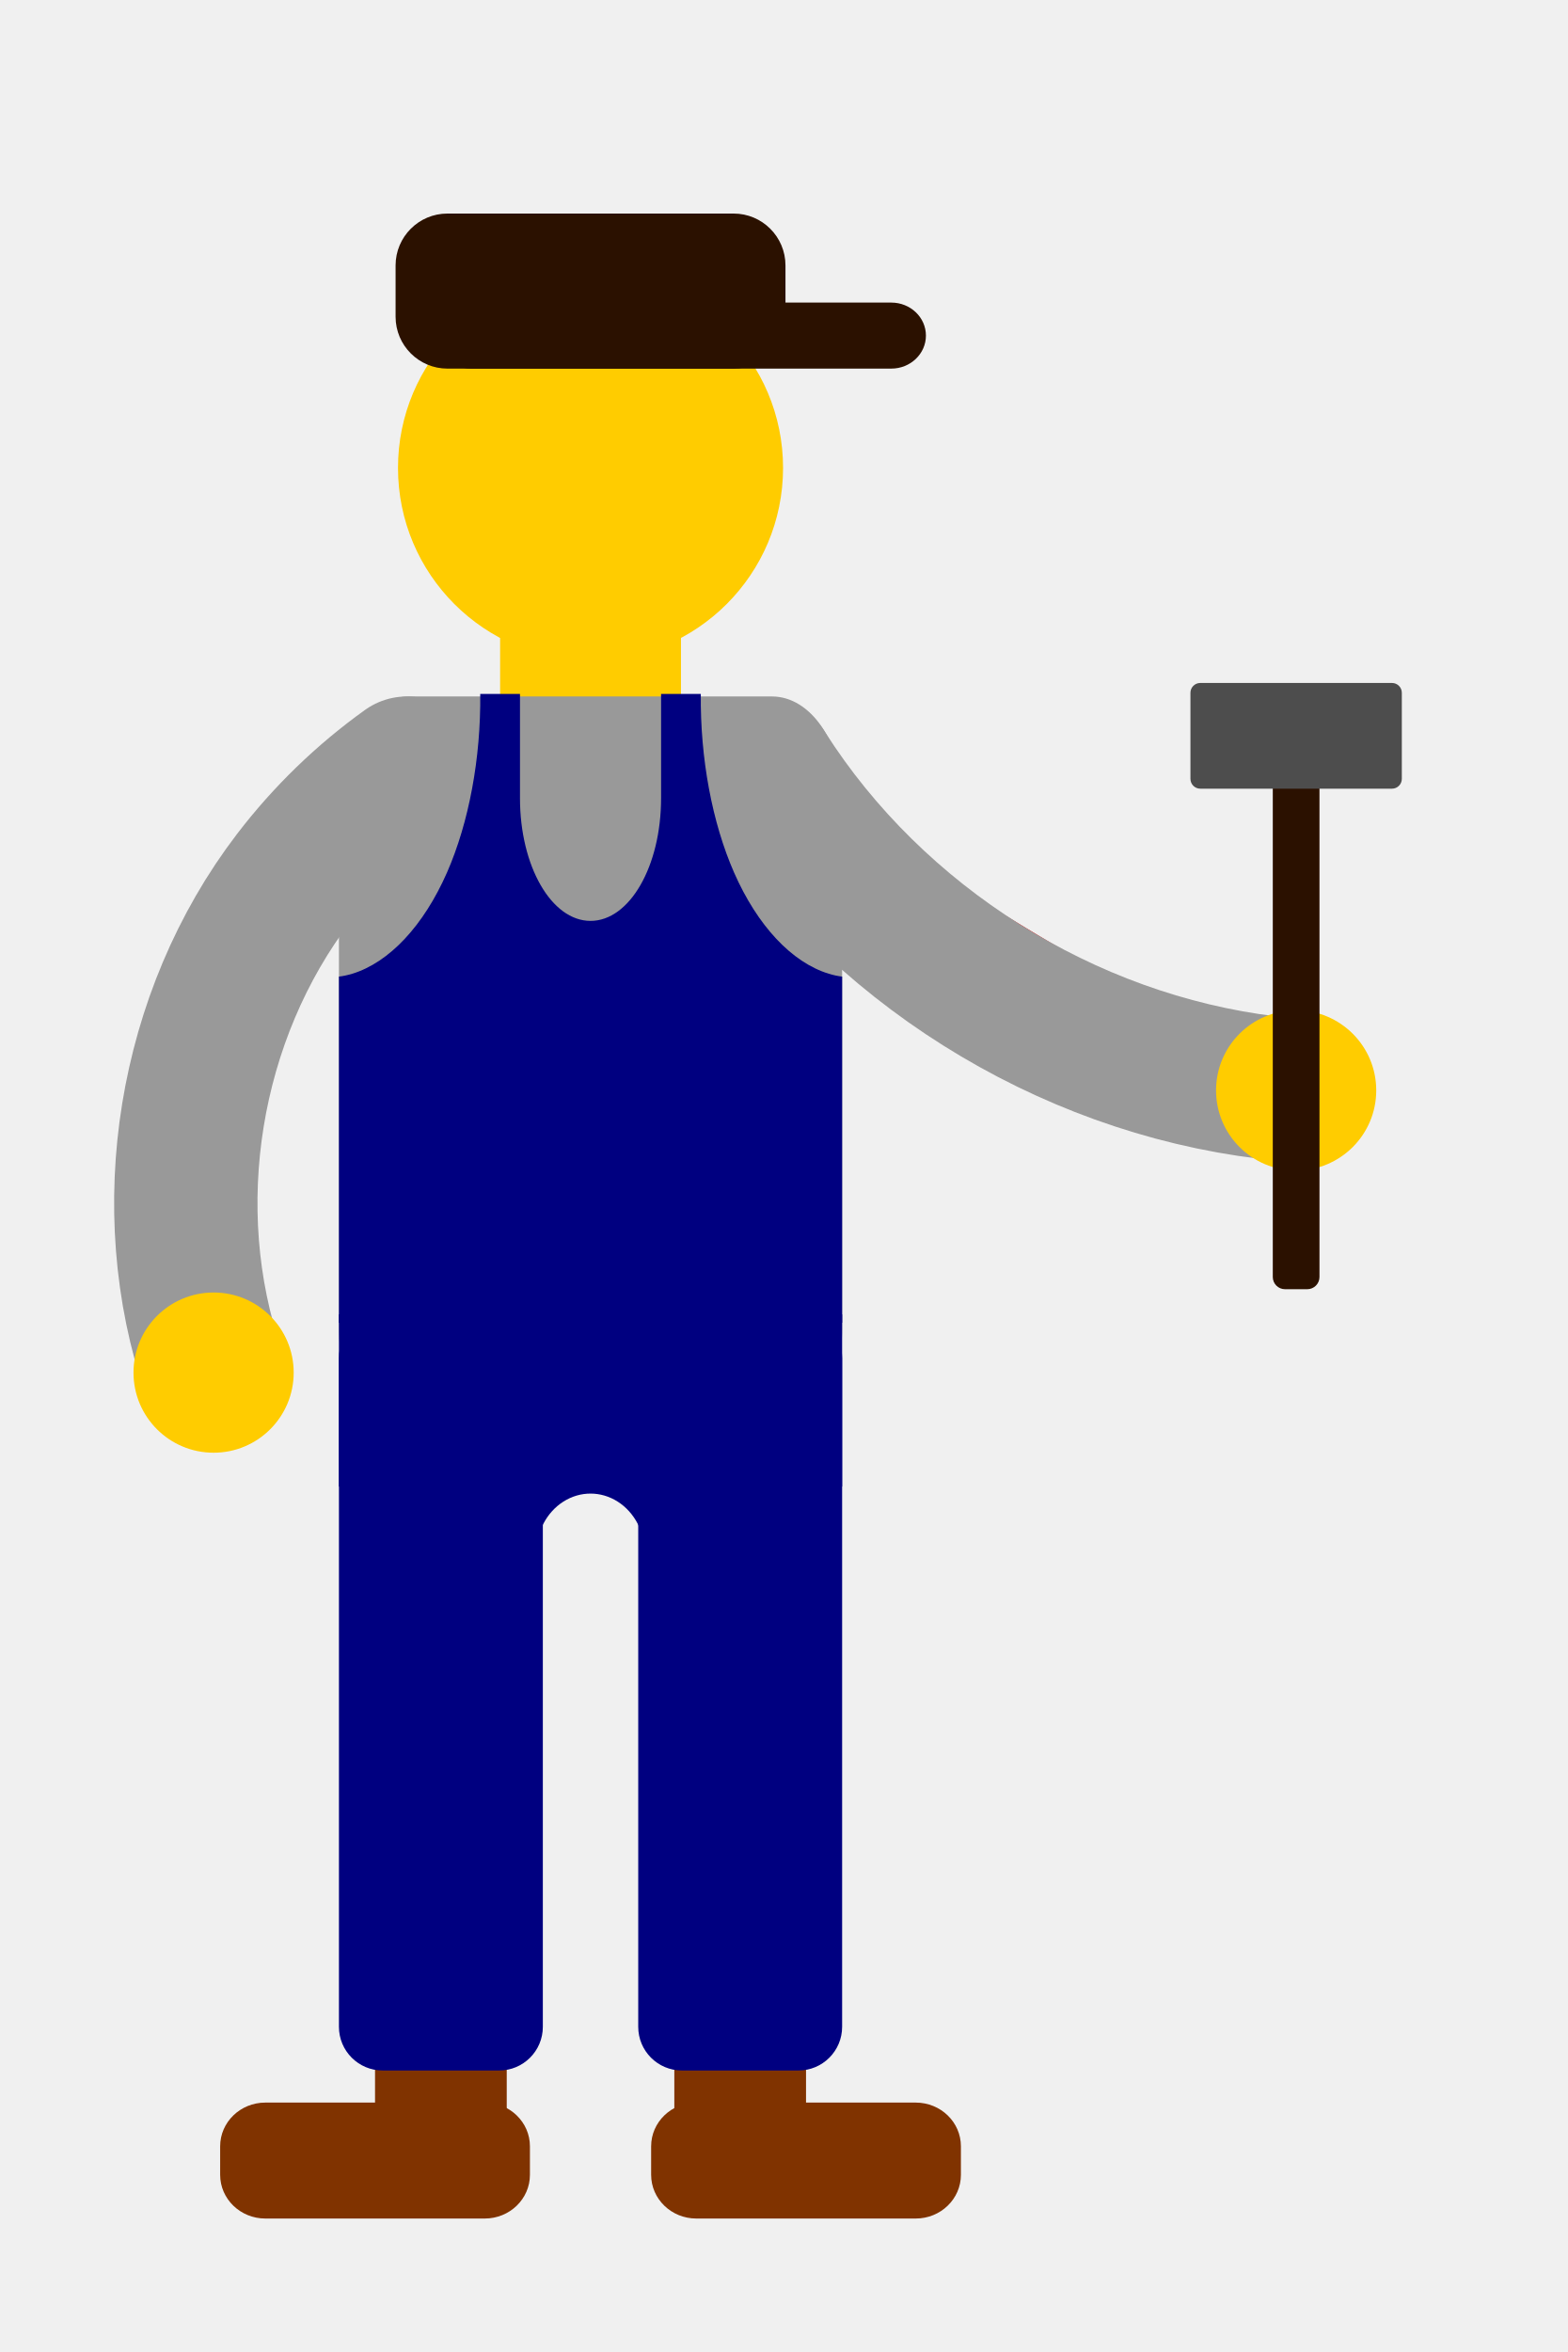
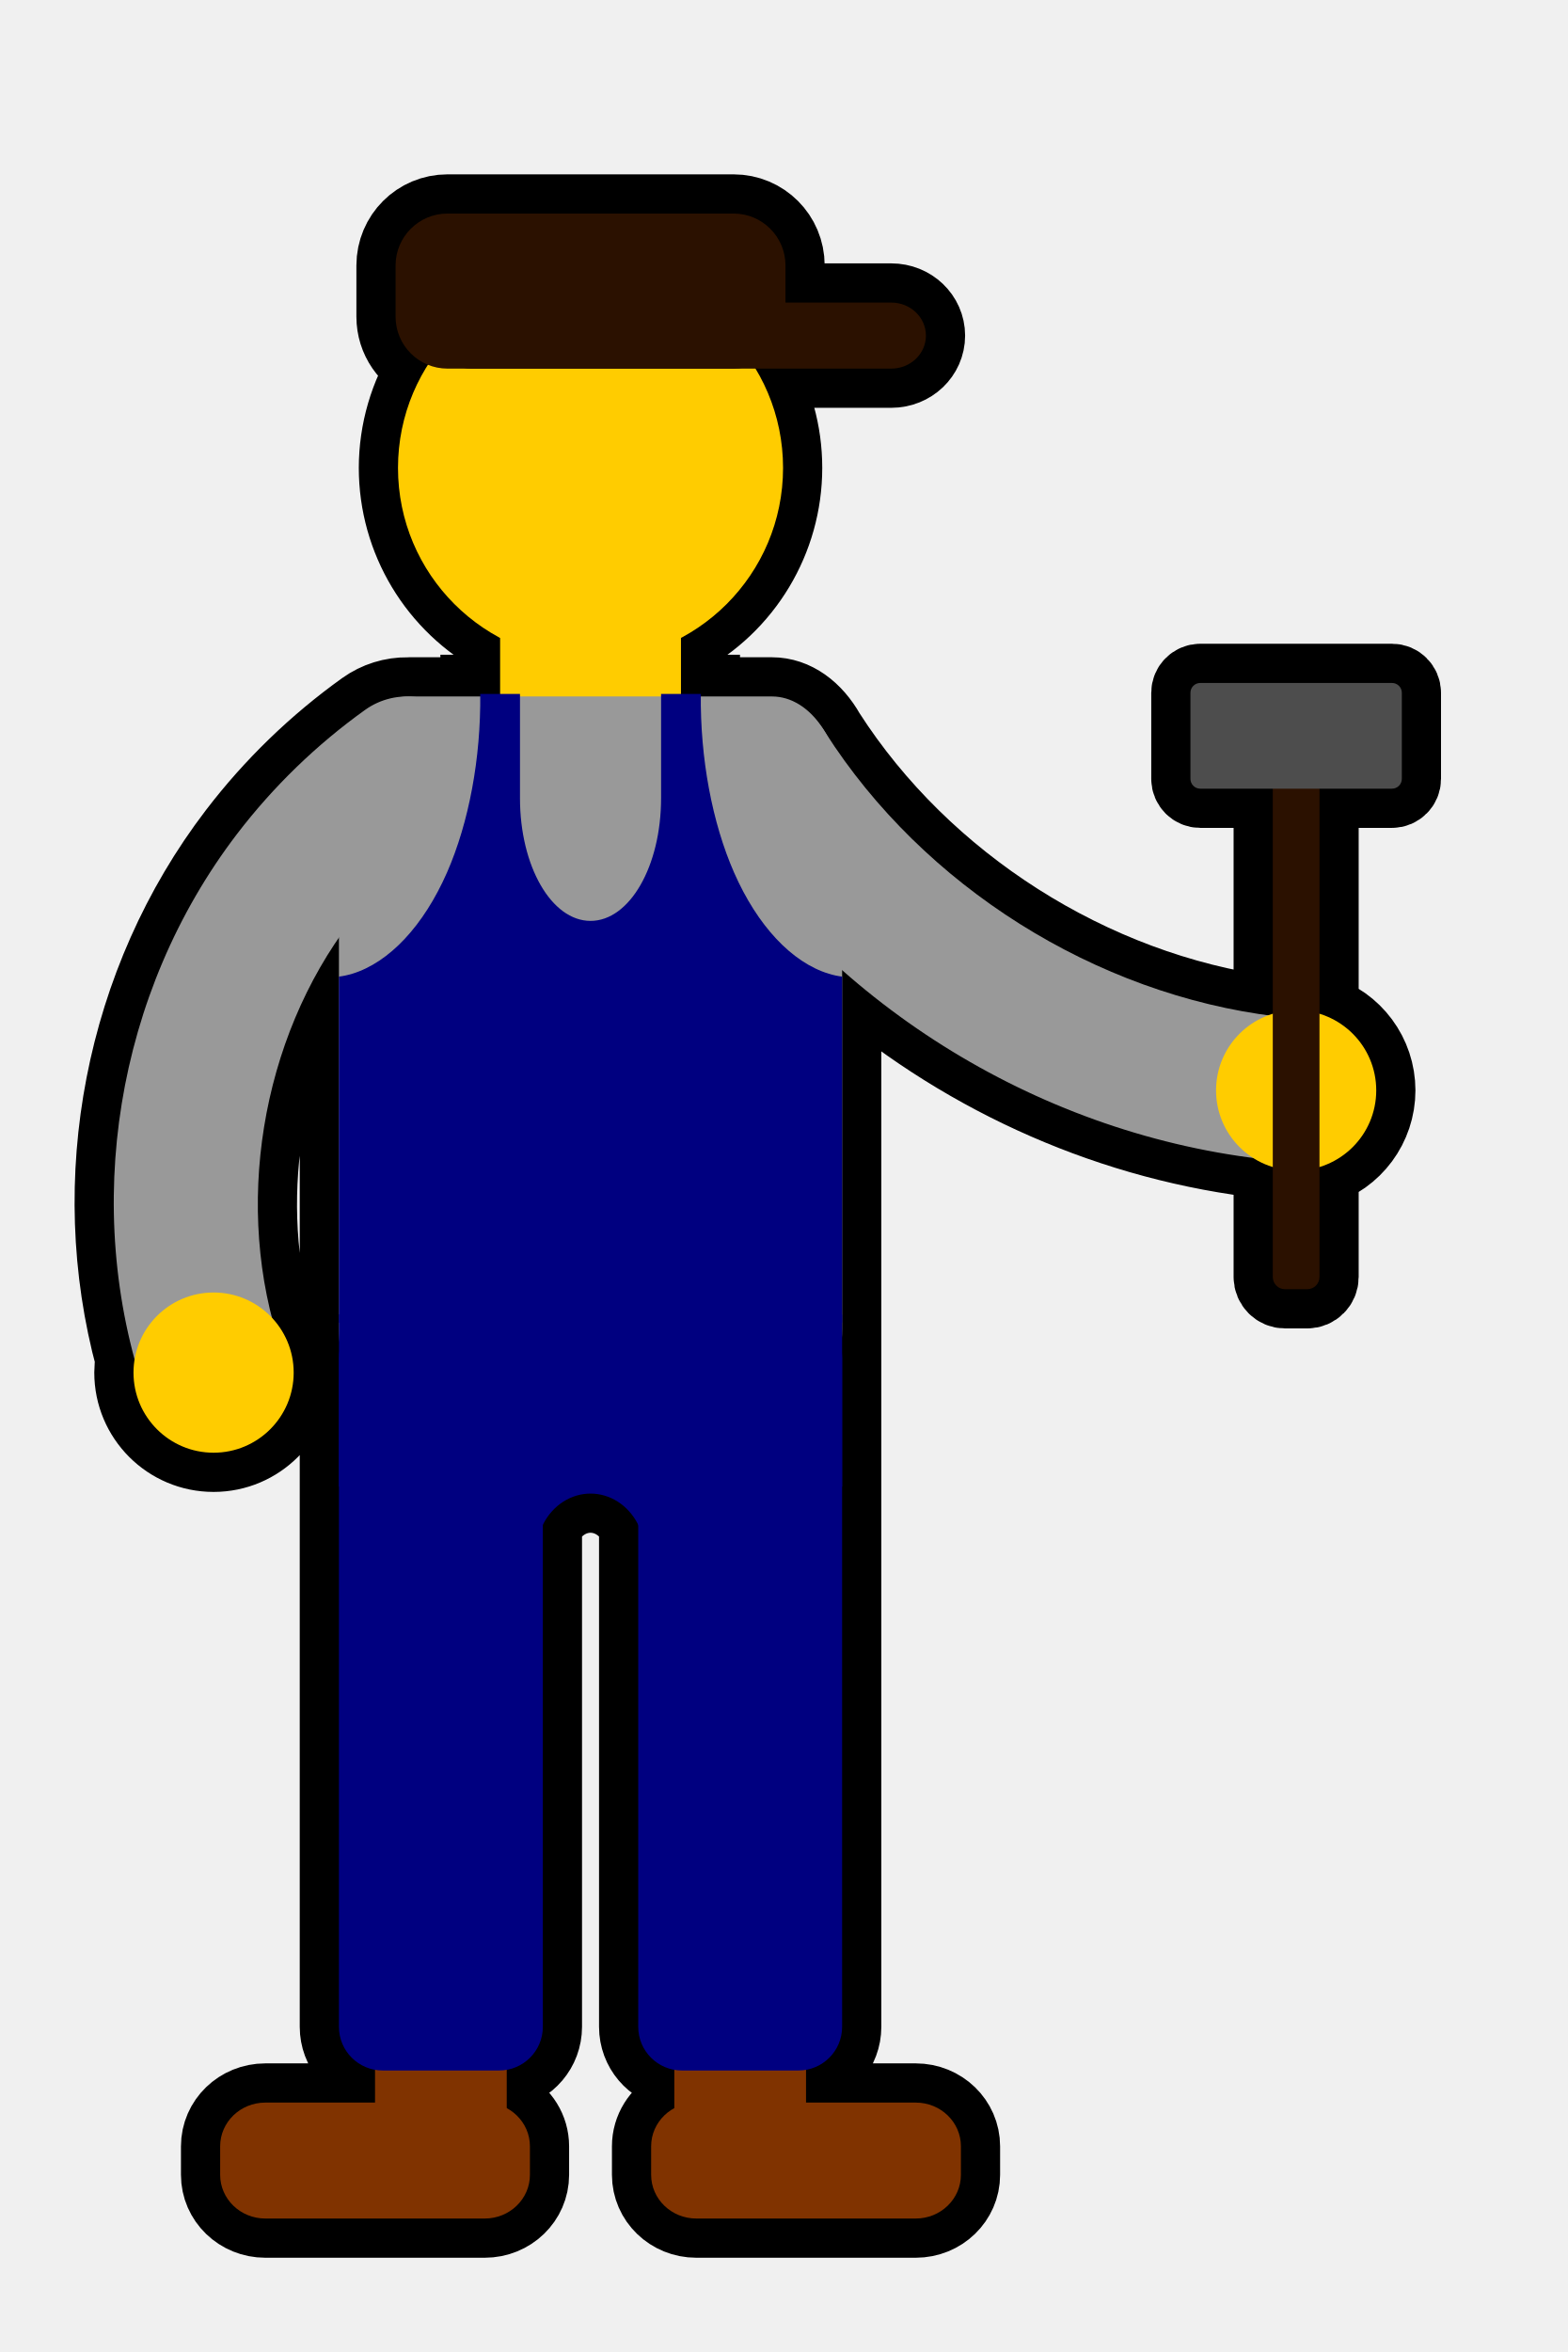
<svg xmlns="http://www.w3.org/2000/svg" width="100mm" height="150mm" viewBox="0 0 100 150" version="1.1" id="svg5" xml:space="preserve">
  <defs id="defs2">
    <pattern id="EMFhbasepattern" patternUnits="userSpaceOnUse" width="6" height="6" x="0" y="0" />
  </defs>
  <g id="layer1" transform="translate(-19.79032,-32.20967)" style="display:none">
    <rect style="fill:#ffffff;fill-opacity:0.502;stroke:#008000;stroke-width:2.927;stroke-linecap:square" id="rect2969" width="97.073" height="147.073" x="21.254" y="33.673" />
+   </g>
+   <g id="g479" style="display:inline;stroke-width:5;stroke-dasharray:none" transform="translate(-3.977016,-0.7527265)">
+     <path id="rect423" style="fill:none;fill-opacity:1;stroke:#000000;stroke-width:5;stroke-linecap:square;stroke-dasharray:none" d="M 32.522 14.372 C 30.688 14.372 29.211 15.849 29.211 17.683 L 29.211 20.949 C 29.211 22.344 30.065 23.532 31.281 24.021 A 12.282 12.282 0 0 0 29.364 30.594 A 12.282 12.282 0 0 0 35.878 41.427 L 35.878 45.008 L 34.611 45.008 C 34.612 45.062 34.611 45.116 34.611 45.17 L 30.075 45.17 C 30.048 45.17 30.021 45.173 29.994 45.173 A 4.572 4.572 0 0 0 27.267 46.025 C 24.17 48.241 21.411 50.912 19.098 53.938 C 11.869 63.393 9.455 76.013 12.563 87.451 A 5.11 5.11 0 0 0 12.491 88.291 A 5.11 5.11 0 0 0 17.601 93.401 A 5.11 5.11 0 0 0 22.71 88.291 A 5.11 5.11 0 0 0 21.322 84.79 C 19.231 76.67 20.843 67.44 25.597 60.545 L 25.597 84.579 L 25.597 85.108 L 25.597 85.497 L 25.597 95.56 L 25.597 130.013 C 25.597 131.392 26.588 132.529 27.9 132.758 L 27.9 134.846 L 20.902 134.846 C 19.305 134.846 18.02 136.09 18.02 137.634 L 18.02 139.454 C 18.02 140.998 19.305 142.241 20.902 142.241 L 34.898 142.241 C 36.494 142.241 37.779 140.998 37.779 139.454 L 37.779 137.634 C 37.779 136.583 37.184 135.672 36.301 135.197 L 36.301 132.758 C 37.612 132.529 38.603 131.392 38.603 130.013 L 38.603 98.001 A 3.467 3.826 0 0 1 39.912 96.518 A 3.467 3.826 0 0 1 43.38 96.518 A 3.467 3.826 0 0 1 44.689 97.997 L 44.689 130.013 C 44.689 131.392 45.68 132.529 46.991 132.758 L 46.991 135.197 C 46.108 135.672 45.512 136.583 45.512 137.634 L 45.512 139.454 C 45.512 140.998 46.798 142.241 48.394 142.241 L 62.39 142.241 C 63.986 142.241 65.272 140.998 65.272 139.454 L 65.272 137.634 C 65.272 136.09 63.986 134.846 62.39 134.846 L 55.392 134.846 L 55.392 132.758 C 56.704 132.529 57.695 131.391 57.695 130.013 L 57.695 87.366 L 57.695 85.108 L 57.695 63.036 L 57.695 62.625 C 64.997 69.073 74.183 73.344 83.915 74.601 A 5.11 5.11 0 0 0 85.166 75.181 L 85.166 82.193 C 85.166 82.625 85.514 82.973 85.946 82.973 L 87.365 82.973 C 87.797 82.973 88.144 82.625 88.144 82.193 L 88.144 75.181 A 5.11 5.11 0 0 0 91.765 70.293 A 5.11 5.11 0 0 0 88.144 65.406 L 88.144 51.051 L 92.77 51.051 C 93.118 51.051 93.397 50.771 93.397 50.424 L 93.397 44.937 C 93.397 44.589 93.118 44.309 92.77 44.309 L 80.541 44.309 C 80.193 44.309 79.913 44.589 79.913 44.937 L 79.913 50.424 C 79.913 50.771 80.193 51.051 80.541 51.051 L 85.166 51.051 L 85.166 65.406 A 5.11 5.11 0 0 0 84.874 65.507 C 73.557 63.975 62.846 57.164 56.68 47.555 C 55.86 46.097 54.615 45.17 53.216 45.17 L 48.68 45.17 C 48.681 45.116 48.68 45.062 48.68 45.008 L 47.414 45.008 L 47.414 41.427 A 12.282 12.282 0 0 0 53.927 30.594 A 12.282 12.282 0 0 0 52.169 24.261 L 60.832 24.261 C 62.055 24.261 63.04 23.322 63.04 22.156 C 63.04 20.989 62.055 20.05 60.832 20.05 L 54.081 20.05 L 54.081 17.683 C 54.081 15.849 52.604 14.372 50.77 14.372 L 32.522 14.372 z " />
  </g>
  <g id="layer3" style="display:inline" transform="translate(-3.977016,-0.7527265)">
    <g id="g7321" transform="matrix(1.093617,0,0,1.093617,-4.821274,-10.61894)">
      <g id="g8817" transform="matrix(1.058139,0,0,1.058139,1.608131,-7.155217)">
        <rect style="opacity:1;fill:#ffcc00;fill-opacity:1;stroke:none;stroke-width:2.634;stroke-linecap:square" id="rect7214" width="9.969" height="9.19" x="33.651" y="50.377" />
        <circle style="opacity:1;fill:#ffcc00;fill-opacity:1;stroke:none;stroke-width:3.148;stroke-linecap:square" id="path7026" cx="38.635" cy="42.376" r="10.613" />
      </g>
      <g id="g8820" transform="matrix(1.058139,0,0,1.058139,1.608131,-7.155217)">
        <rect style="opacity:1;fill:#999999;fill-opacity:1;stroke:none;stroke-width:2.806;stroke-linecap:square" id="rect7132" width="27.737" height="40.499" x="24.767" y="54.972" rx="3.87" ry="5.65" />
        <g id="g8809" style="display:inline" transform="translate(-0.5162181,0.21472)">
-           <path style="fill:#ff0000;stroke:#999999;stroke-width:7.902;stroke-linecap:round;stroke-linejoin:round;stroke-dasharray:none;stroke-opacity:1" d="m 48.762,58.867 c 6.066,9.513 16.525,16.094 27.727,17.446 0.518,0.063 1.037,0.114 1.558,0.156" id="path7276" />
+           <path style="display:inline;color:#000000;fill:#999999;stroke-linecap:round;stroke-linejoin:round;-inkscape-stroke:none" d="m 49.615,55.01 a 3.951,3.951 0 0 0 -2.977,0.525 3.951,3.951 0 0 0 -1.207,5.455 c 6.729,10.553 18.159,17.745 30.584,19.244 0.572,0.069 1.145,0.126 1.719,0.172 a 3.951,3.951 0 0 0 4.25,-3.625 3.951,3.951 0 0 0 -3.625,-4.252 C 77.893,72.492 77.428,72.447 76.963,72.391 66.985,71.187 57.497,65.216 52.094,56.742 a 3.951,3.951 0 0 0 -2.479,-1.732 z" id="path379" />
          <circle style="opacity:1;fill:#ffcc00;fill-opacity:1;stroke:none;stroke-width:8.831;stroke-linecap:square;stroke-linejoin:round;stroke-dasharray:none;stroke-opacity:1" id="path8178" cx="78.047" cy="76.468" r="4.415" />
        </g>
        <g id="g8813" style="display:inline" transform="translate(0,-0.1580808)">
-           <path style="fill:none;stroke:#999999;stroke-width:7.902;stroke-linecap:round;stroke-linejoin:round;stroke-dasharray:none;stroke-opacity:1" d="M 17.857,92.394 C 14.74,83.317 16.46,72.731 22.289,65.107 c 1.76,-2.301 3.863,-4.339 6.219,-6.025" id="path7272" />
+           <path style="color:#000000;fill:#999999;stroke-linecap:round;stroke-linejoin:round;-inkscape-stroke:none" d="m 29.154,55.184 a 3.951,3.951 0 0 0 -2.945,0.686 c -2.676,1.915 -5.06,4.224 -7.059,6.838 -6.673,8.728 -8.599,20.577 -5.031,30.969 a 3.951,3.951 0 0 0 5.02,2.455 3.951,3.951 0 0 0 2.455,-5.02 c -2.665,-7.763 -1.151,-17.086 3.834,-23.605 1.52,-1.989 3.343,-3.754 5.379,-5.211 a 3.951,3.951 0 0 0 0.914,-5.514 3.951,3.951 0 0 0 -2.566,-1.598 z" id="path7272" />
          <circle style="display:inline;fill:#ffcc00;fill-opacity:1;stroke:none;stroke-width:8.831;stroke-linecap:square;stroke-linejoin:round;stroke-dasharray:none;stroke-opacity:1" id="path8178-3" cx="17.857" cy="92.394" r="4.415" />
        </g>
      </g>
      <g id="g8625-2" style="display:inline" transform="matrix(-0.9290036,0,0,0.9290036,78.30519,11.68032)">
        <rect style="display:inline;opacity:1;fill:#803300;fill-opacity:1;stroke:none;stroke-width:7.18;stroke-linecap:square;stroke-linejoin:round;stroke-dasharray:none;stroke-opacity:1" id="rect8441-3" width="8.269" height="13.766" x="65.857" y="120.241" transform="translate(-40.83423,1.466946)" />
        <rect style="display:inline;opacity:1;fill:#803300;fill-opacity:1;stroke:none;stroke-width:10.276;stroke-linecap:square;stroke-linejoin:round;stroke-dasharray:none;stroke-opacity:1" id="rect8443-2" width="19.449" height="7.278" x="56.133" y="129.138" rx="2.836" ry="2.743" transform="translate(-40.83423,1.466946)" />
        <rect style="display:inline;opacity:1;fill:#803300;fill-opacity:1;stroke:none;stroke-width:7.18;stroke-linecap:square;stroke-linejoin:round;stroke-dasharray:none;stroke-opacity:1" id="rect8441" width="8.269" height="13.766" x="65.857" y="120.241" transform="matrix(-1,0,0,1,117.94,1.466946)" />
        <rect style="display:inline;opacity:1;fill:#803300;fill-opacity:1;stroke:none;stroke-width:10.276;stroke-linecap:square;stroke-linejoin:round;stroke-dasharray:none;stroke-opacity:1" id="rect8443" width="19.449" height="7.278" x="56.133" y="129.138" rx="2.836" ry="2.743" transform="matrix(-1,0,0,1,117.94,1.466946)" />
      </g>
      <g id="g8331" transform="matrix(0.9290036,0,0,0.9290036,-31.33786,13.04312)" style="fill:#000080">
        <rect style="opacity:1;fill:#000080;fill-opacity:1;stroke:none;stroke-width:7.123;stroke-linecap:square;stroke-linejoin:round;stroke-dasharray:none;stroke-opacity:1" id="rect8326" width="31.593" height="10.808" x="63.673" y="79.661" />
        <rect style="opacity:1;fill:#000080;fill-opacity:1;stroke:none;stroke-width:2.676;stroke-linecap:square" id="rect7134" width="12.802" height="47.463" x="63.673" y="79.661" rx="2.743" ry="2.743" />
        <rect style="opacity:1;fill:#000080;fill-opacity:1;stroke:none;stroke-width:2.676;stroke-linecap:square" id="rect7134-8" width="12.802" height="47.463" x="82.464" y="79.661" rx="2.743" ry="2.743" />
        <path id="rect8618" style="display:inline;opacity:1;fill:#000080;fill-opacity:1;stroke:none;stroke-width:7.677;stroke-linecap:square;stroke-linejoin:round;stroke-dasharray:none;stroke-opacity:1" d="m 73.637,88.155 v 6.52 h 2.42 a 3.413,3.765 0 0 1 1.706,-3.261 3.413,3.765 0 0 1 3.413,0 3.413,3.765 0 0 1 1.706,3.261 h 2.42 v -6.52 z" />
      </g>
      <g id="g8769" transform="matrix(1.058139,0,0,1.058139,27.55679,12.46915)">
        <rect style="display:inline;fill:#2b1100;stroke-width:8.584;stroke-linecap:square;stroke-linejoin:round" id="rect434" width="21.492" height="8.546" x="3.366" y="9.812" ry="2.861" />
        <rect style="display:inline;fill:#2b1100;stroke-width:10.815;stroke-linecap:square;stroke-linejoin:round" id="rect748" width="26.991" height="3.638" x="5.609" y="14.719" ry="1.908" />
      </g>
    </g>
    <path id="rect7132-5" style="display:inline;fill:#000080;fill-opacity:1;stroke:none;stroke-width:4.368;stroke-linecap:square" d="m 34.611,45.009 c 0.043,4.088 -0.718,8.195 -2.124,11.397 -1.487,3.384 -3.68,5.726 -6.035,6.446 -0.282,0.086 -0.568,0.149 -0.854,0.184 v 22.072 h 32.097 V 63.036 c -0.286,-0.034 -0.572,-0.097 -0.855,-0.184 -2.355,-0.72 -4.548,-3.062 -6.035,-6.446 -1.407,-3.202 -2.168,-7.309 -2.125,-11.397 h -2.534 v 6.652 c 0,4.333 -2.007,7.822 -4.5,7.822 -2.493,0 -4.5,-3.489 -4.5,-7.822 v -6.652 z" />
    <rect style="fill:#2b1100;fill-opacity:1;stroke:none;stroke-width:15.455;stroke-linecap:square;stroke-linejoin:round;stroke-dasharray:none" id="rect1849" width="2.978" height="33.656" x="85.166" y="49.317" ry="0.779" />
    <rect style="fill:#4d4d4d;fill-opacity:1;stroke:none;stroke-width:9;stroke-linecap:square;stroke-linejoin:round;stroke-dasharray:none" id="rect1903" width="13.484" height="6.742" x="79.913" y="44.309" ry="0.627" />
  </g>
</svg>
